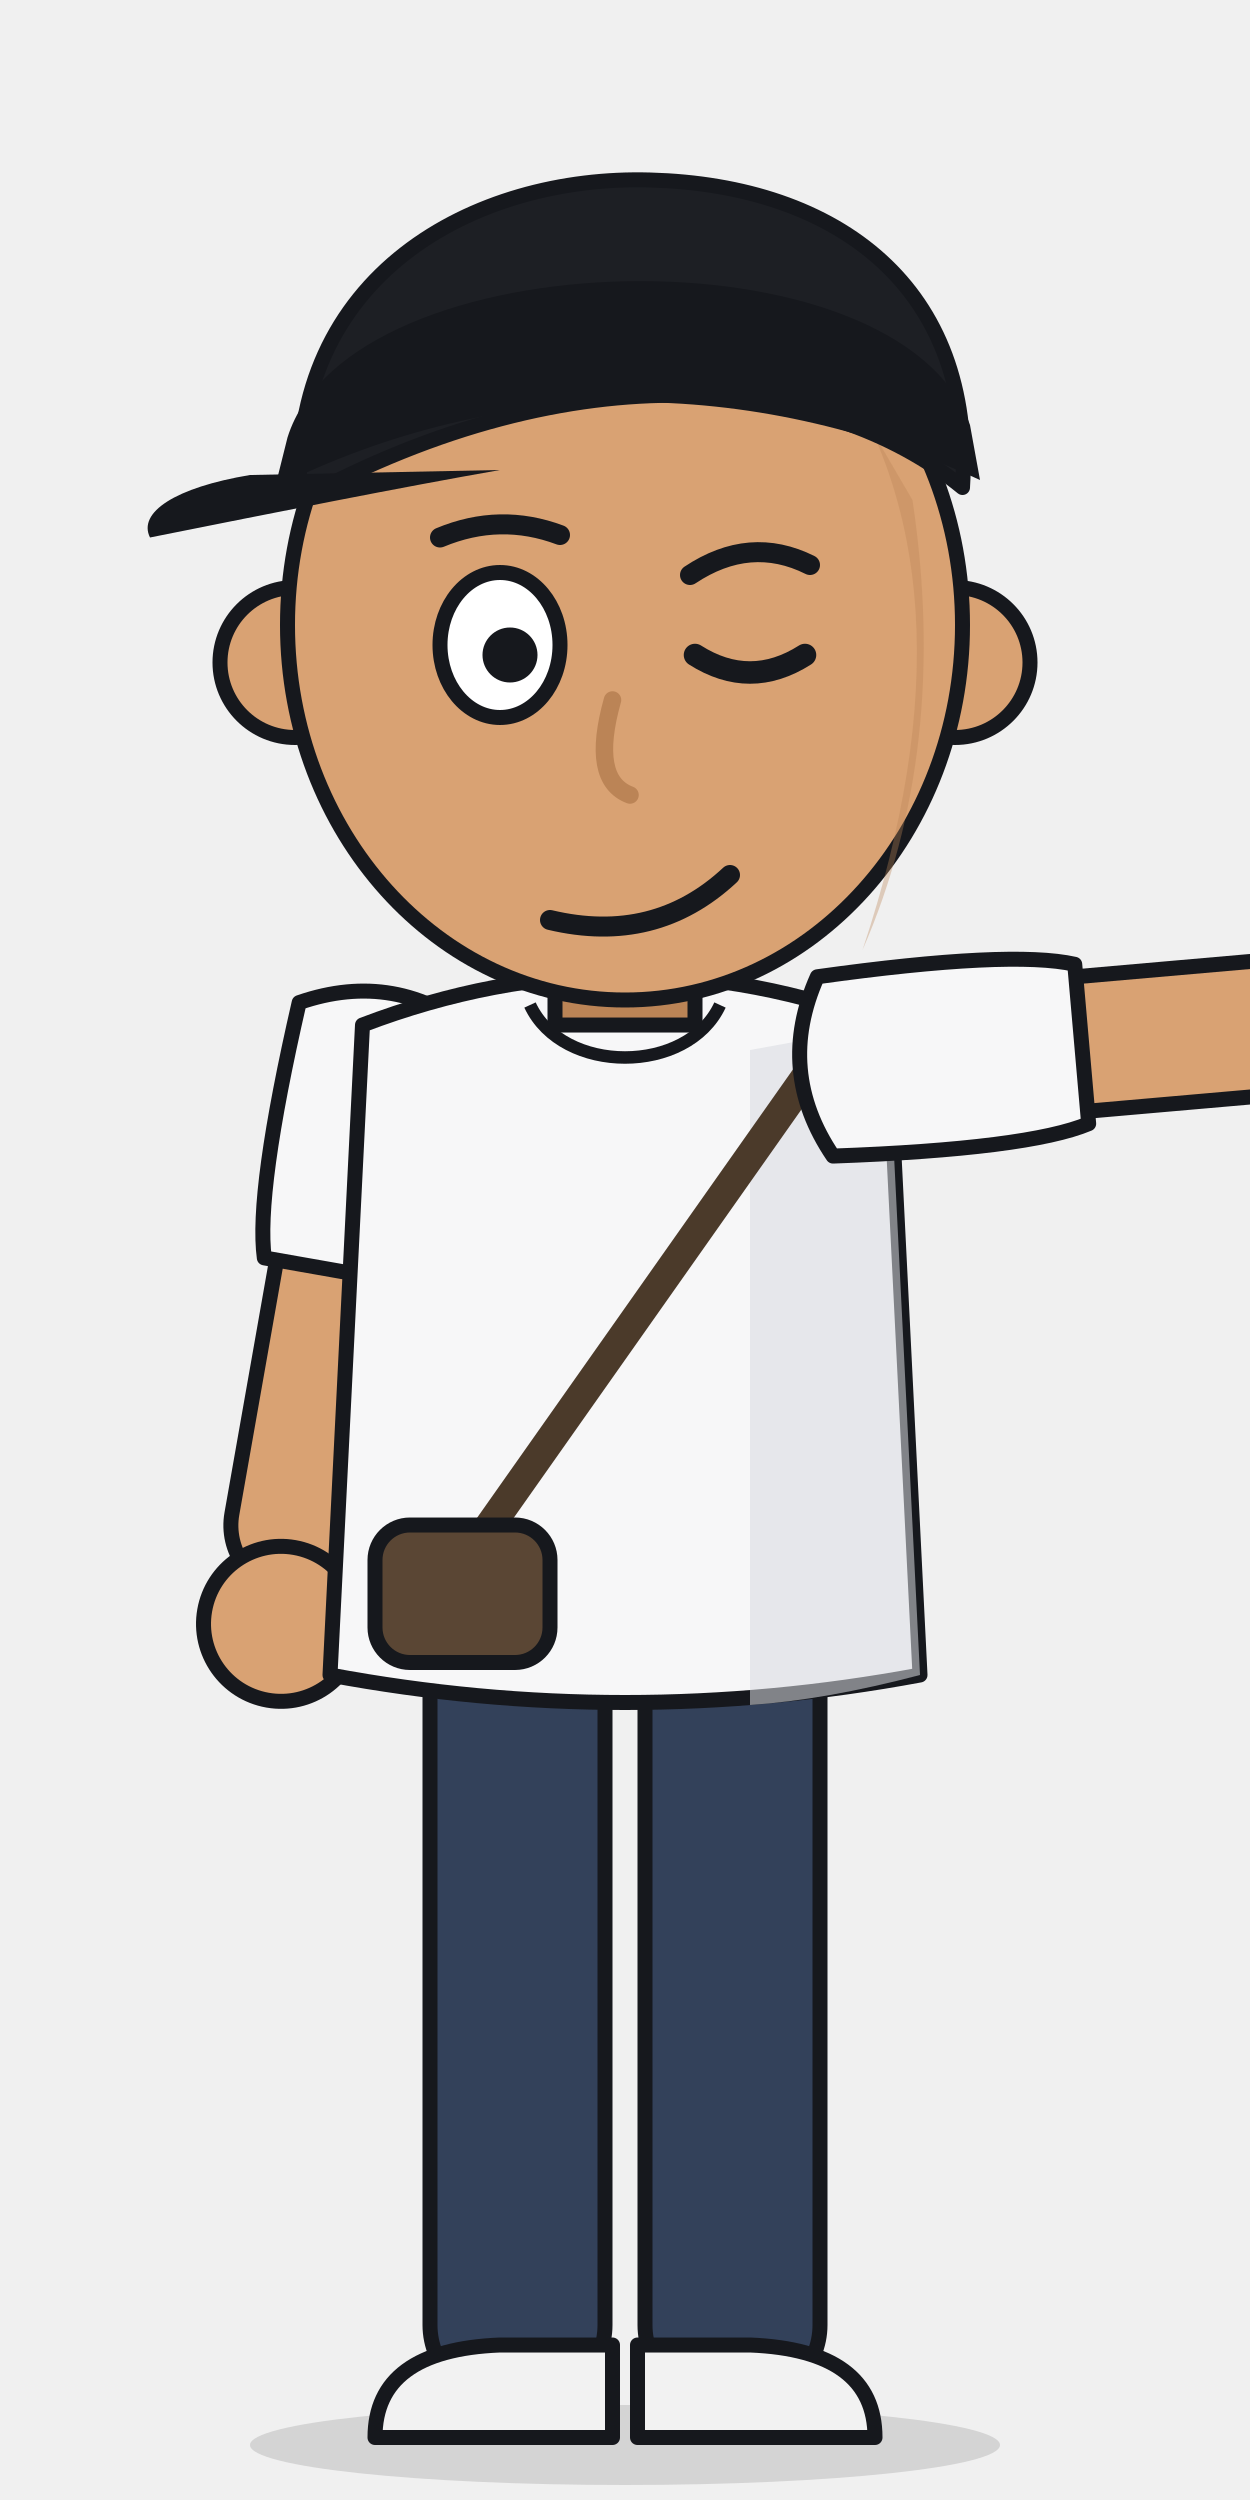
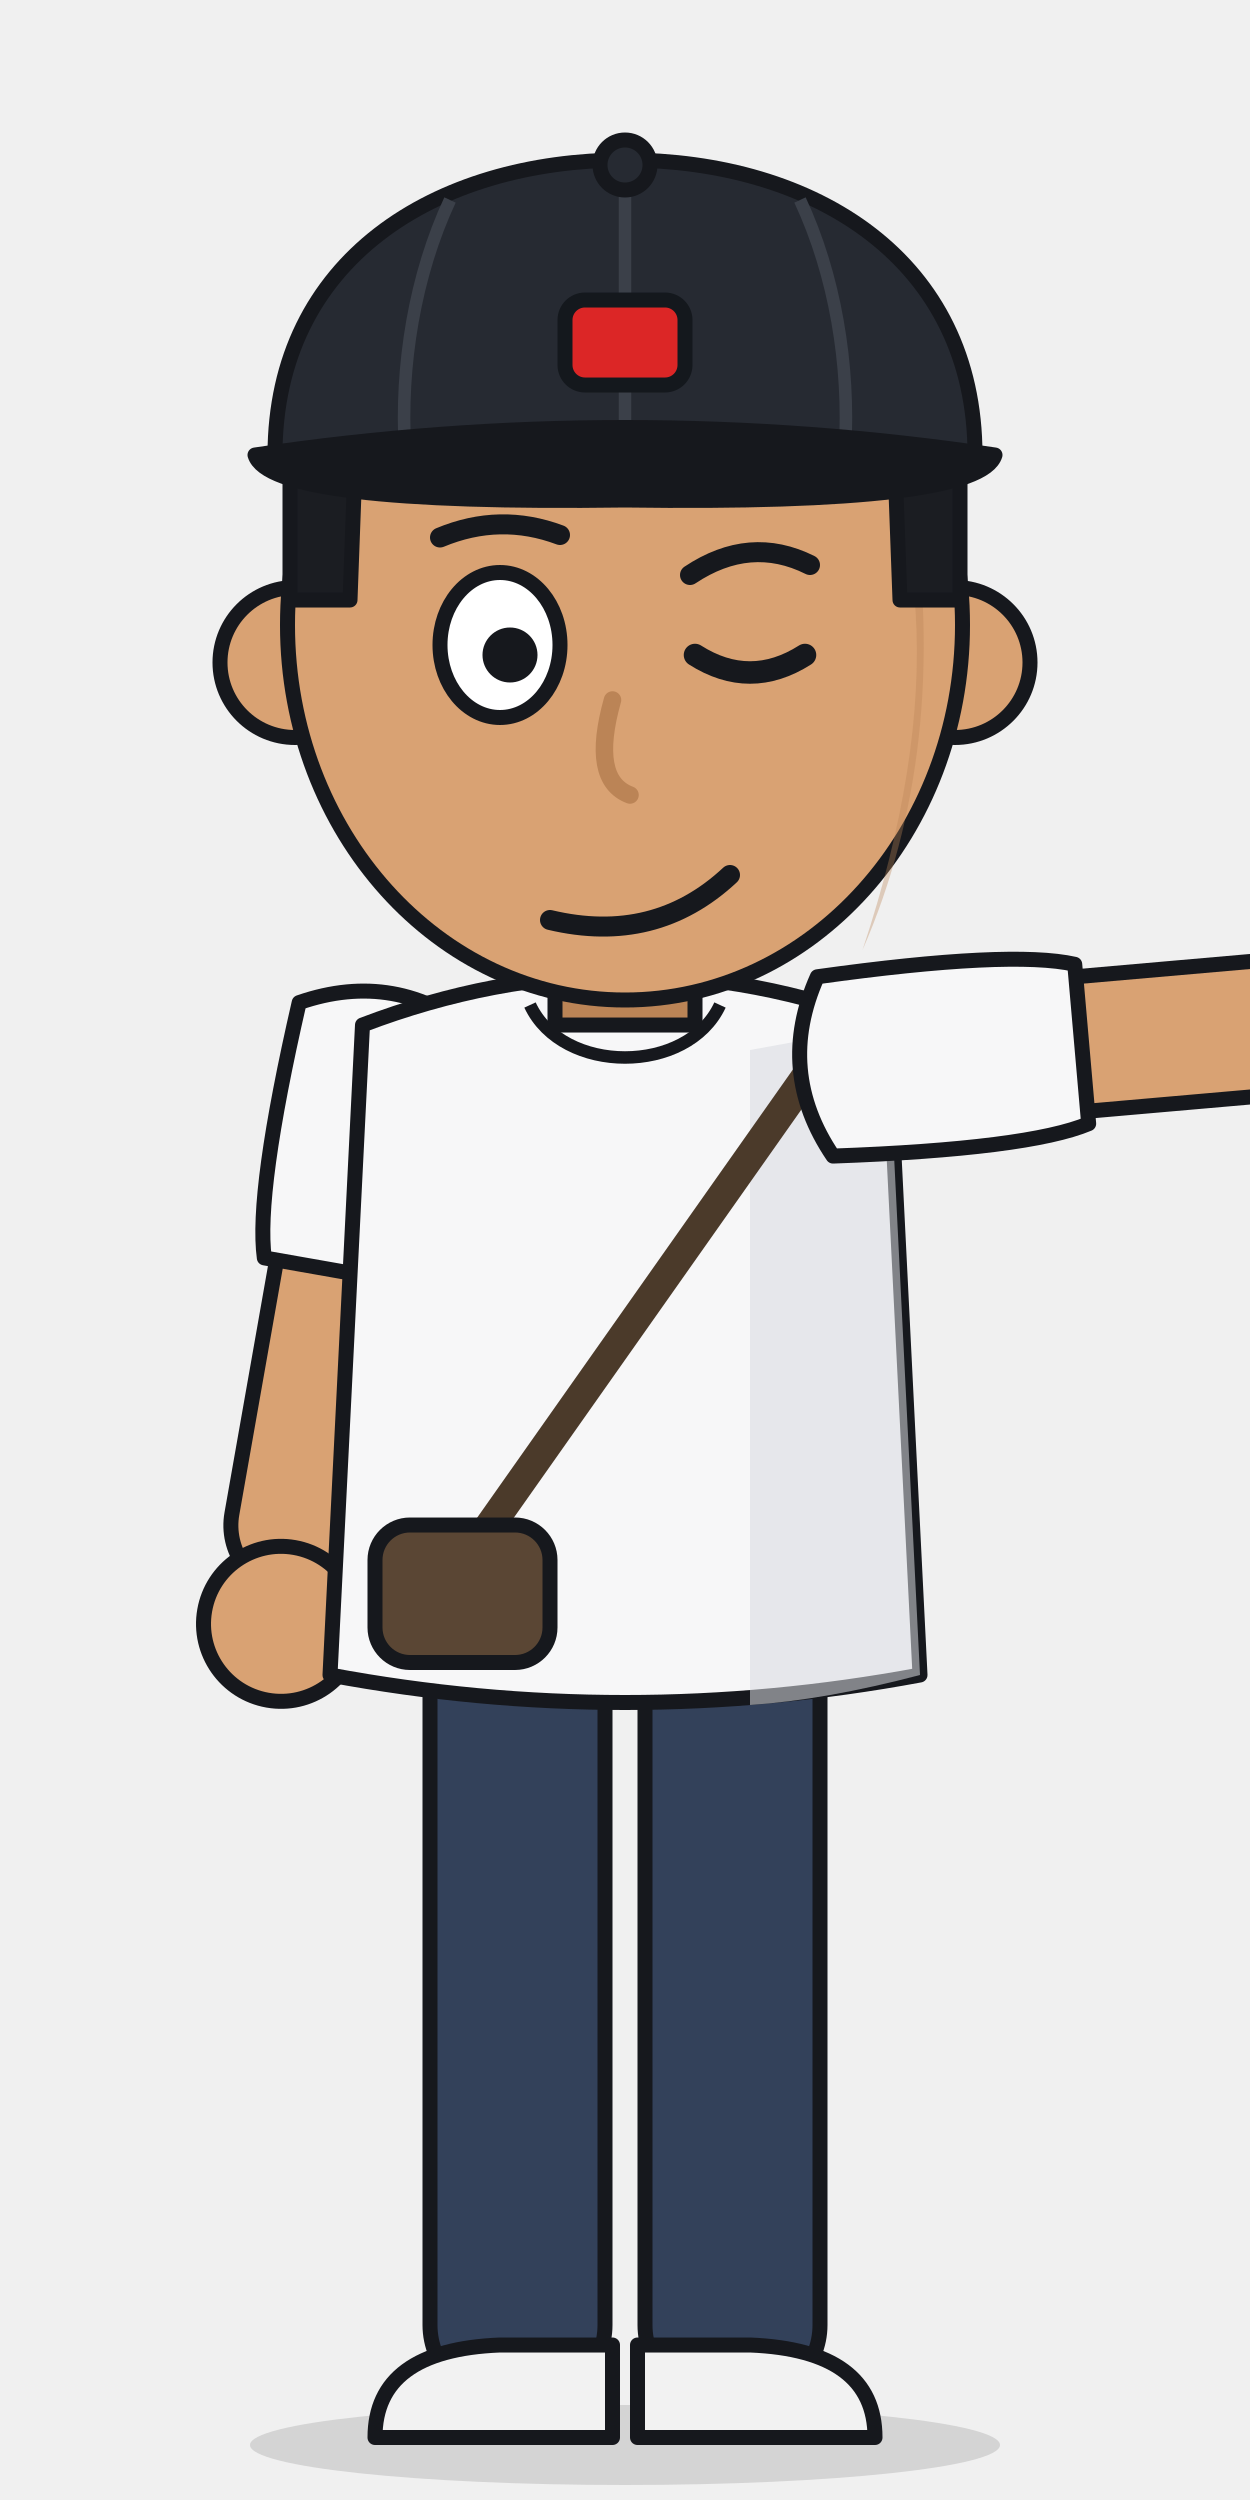
<svg xmlns="http://www.w3.org/2000/svg" viewBox="0 0 500 1000" width="500" height="1000">
  <ellipse cx="250" cy="978" rx="150" ry="16" fill="#000" opacity="0.12" />
  <g id="legs">
    <rect x="172" y="640" width="70" height="320" rx="30" fill="#33415a" stroke="#16181d" stroke-width="6" stroke-linejoin="round" stroke-linecap="round" />
    <rect x="258" y="640" width="70" height="320" rx="30" fill="#33415a" stroke="#16181d" stroke-width="6" stroke-linejoin="round" stroke-linecap="round" />
    <path d="M150 975 Q150 940 200 938 L245 938 L245 975 Z" fill="#f2f2f2" stroke="#16181d" stroke-width="6" stroke-linejoin="round" stroke-linecap="round" />
    <path d="M350 975 Q350 940 300 938 L255 938 L255 975 Z" fill="#f2f2f2" stroke="#16181d" stroke-width="6" stroke-linejoin="round" stroke-linecap="round" />
  </g>
  <g id="arm-back">
    <g transform="translate(152 425) rotate(10)">
      <rect x="-27" y="-10" width="54" height="225" rx="27" fill="#d9a273" stroke="#16181d" stroke-width="6" stroke-linejoin="round" stroke-linecap="round" />
      <path d="M-36 -18 Q-40 60 -32 85 L32 85 Q40 60 36 -18 Q0 -38 -36 -18 Z" fill="#f7f7f8" stroke="#16181d" stroke-width="6" stroke-linejoin="round" stroke-linecap="round" />
      <circle cx="0" cy="228" r="31" fill="#d9a273" stroke="#16181d" stroke-width="6" stroke-linejoin="round" stroke-linecap="round" />
    </g>
  </g>
  <g id="torso">
    <path d="M145 410 Q250 370 355 410 L368 670 Q250 692 132 670 Z" fill="#f7f7f8" stroke="#16181d" stroke-width="6" stroke-linejoin="round" stroke-linecap="round" />
    <path d="M300 420 L355 410 L368 670 Q330 680 300 682 Z" fill="#d8dbe0" opacity="0.55" />
    <path d="M212 402 C225 430 275 430 288 402" fill="none" stroke="#16181d" stroke-width="5" />
    <path d="M330 420 L175 640" stroke="#4b3a2a" stroke-width="12" stroke-linecap="round" />
    <rect x="150" y="610" width="70" height="55" rx="14" fill="#5a4634" stroke="#16181d" stroke-width="6" stroke-linejoin="round" stroke-linecap="round" />
  </g>
  <g id="arm-front">
    <g transform="translate(348 425) rotate(-95)">
      <rect x="-27" y="-10" width="54" height="225" rx="27" fill="#d9a273" stroke="#16181d" stroke-width="6" stroke-linejoin="round" stroke-linecap="round" />
      <path d="M-36 -18 Q-40 60 -32 85 L32 85 Q40 60 36 -18 Q0 -38 -36 -18 Z" fill="#f7f7f8" stroke="#16181d" stroke-width="6" stroke-linejoin="round" stroke-linecap="round" />
      <circle cx="0" cy="228" r="31" fill="#d9a273" stroke="#16181d" stroke-width="6" stroke-linejoin="round" stroke-linecap="round" />
    </g>
  </g>
  <g id="head">
    <rect x="222" y="360" width="56" height="50" fill="#bb8456" stroke="#16181d" stroke-width="6" stroke-linejoin="round" stroke-linecap="round" />
    <circle cx="118" cy="265" r="30" fill="#d9a273" stroke="#16181d" stroke-width="6" stroke-linejoin="round" stroke-linecap="round" />
    <circle cx="382" cy="265" r="30" fill="#d9a273" stroke="#16181d" stroke-width="6" stroke-linejoin="round" stroke-linecap="round" />
    <ellipse cx="250" cy="250" rx="135" ry="150" fill="#d9a273" stroke="#16181d" stroke-width="6" stroke-linejoin="round" stroke-linecap="round" />
    <path d="M330 140 Q395 230 345 380 Q380 300 365 200 Z" fill="#bb8456" opacity="0.35" />
-     <path d="M120 200 C115 110 190 70 260 72 C335 74 390 115 385 195 C330 150 230 140 120 200 Z" fill="#1d1f24" stroke="#16181d" stroke-width="6" stroke-linejoin="round" stroke-linecap="round" />
-     <path d="M115 175 C140 95 360 90 388 170 L392 192 C300 150 200 150 110 195 Z" fill="#16181d" />
-     <path d="M100 190 C70 195 55 205 60 215 C110 205 160 195 200 188" fill="#16181d" />
+     <path d="M116 240 L116 186 L142 186 L140 240 Z M384 240 L384 186 L358 186 L360 240 Z" fill="#1b1d22" stroke="#16181d" stroke-width="6" stroke-linejoin="round" stroke-linecap="round" />
+     <path d="M110 182 C110 104 174 64 250 64 C326 64 390 104 390 182 Z" fill="#262a32" stroke="#16181d" stroke-width="6" stroke-linejoin="round" stroke-linecap="round" />
+     <path d="M250 66 L250 180 M180 80 C166 110 160 146 162 180 M320 80 C334 110 340 146 338 180" fill="none" stroke="#3b4049" stroke-width="5" />
+     <circle cx="250" cy="66" r="10" fill="#262a32" stroke="#16181d" stroke-width="6" stroke-linejoin="round" stroke-linecap="round" />
+     <rect x="226" y="120" width="48" height="34" rx="8" fill="#dc2626" stroke="#14181d" stroke-width="6" stroke-linejoin="round" stroke-linecap="round" />
+     <path d="M102 182 Q250 160 398 182 Q392 202 250 200 Q108 202 102 182 Z" fill="#16181d" stroke="#16181d" stroke-width="6" stroke-linejoin="round" stroke-linecap="round" />
    <g id="eyes">
      <ellipse cx="200" cy="258" rx="24" ry="29" fill="#fff" stroke="#16181d" stroke-width="6" />
      <circle cx="204" cy="262" r="11" fill="#16181d" />
      <path d="M278 262 Q300 276 322 262" fill="none" stroke="#16181d" stroke-width="9" stroke-linecap="round" />
      <path d="M176 215 Q200 205 224 214 M276 230 Q300 214 324 226" fill="none" stroke="#16181d" stroke-width="8" stroke-linecap="round" />
    </g>
    <path d="M245 280 Q236 312 252 318" fill="none" stroke="#bb8456" stroke-width="7" stroke-linecap="round" />
    <g id="mouth">
      <path d="M220 368 Q262 378 292 350" fill="none" stroke="#16181d" stroke-width="8" stroke-linecap="round" />
    </g>
  </g>
</svg>
